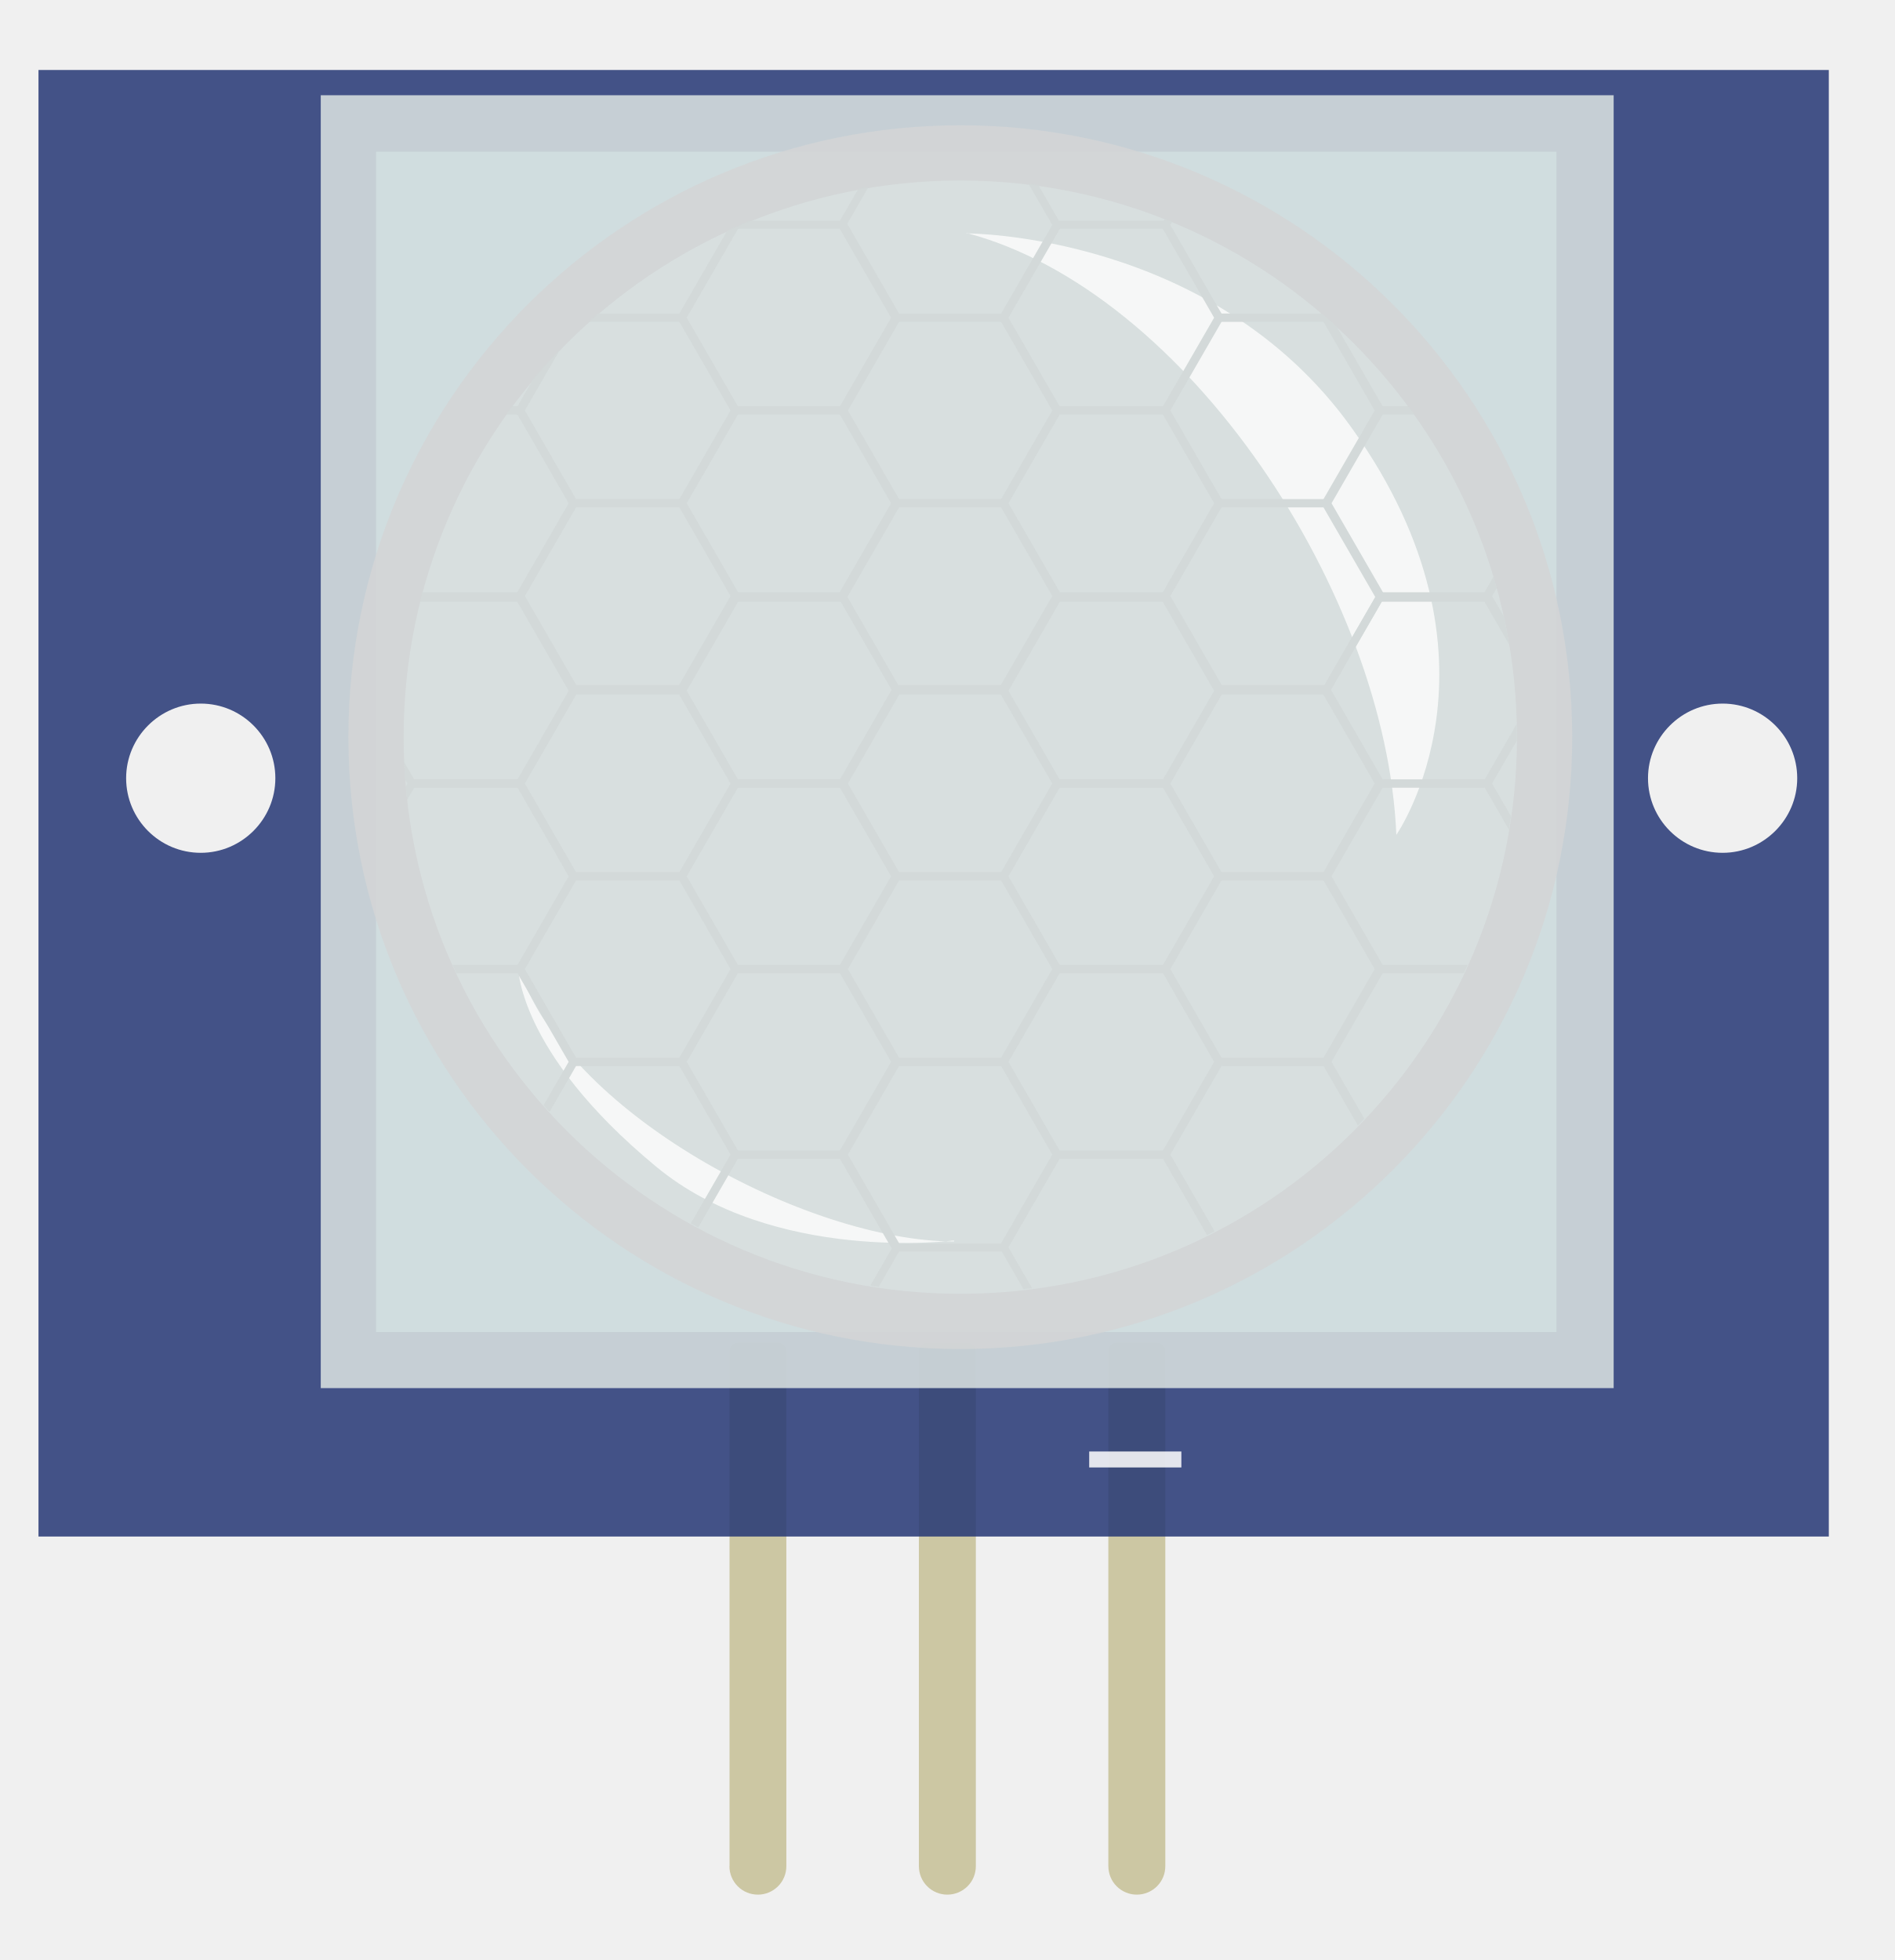
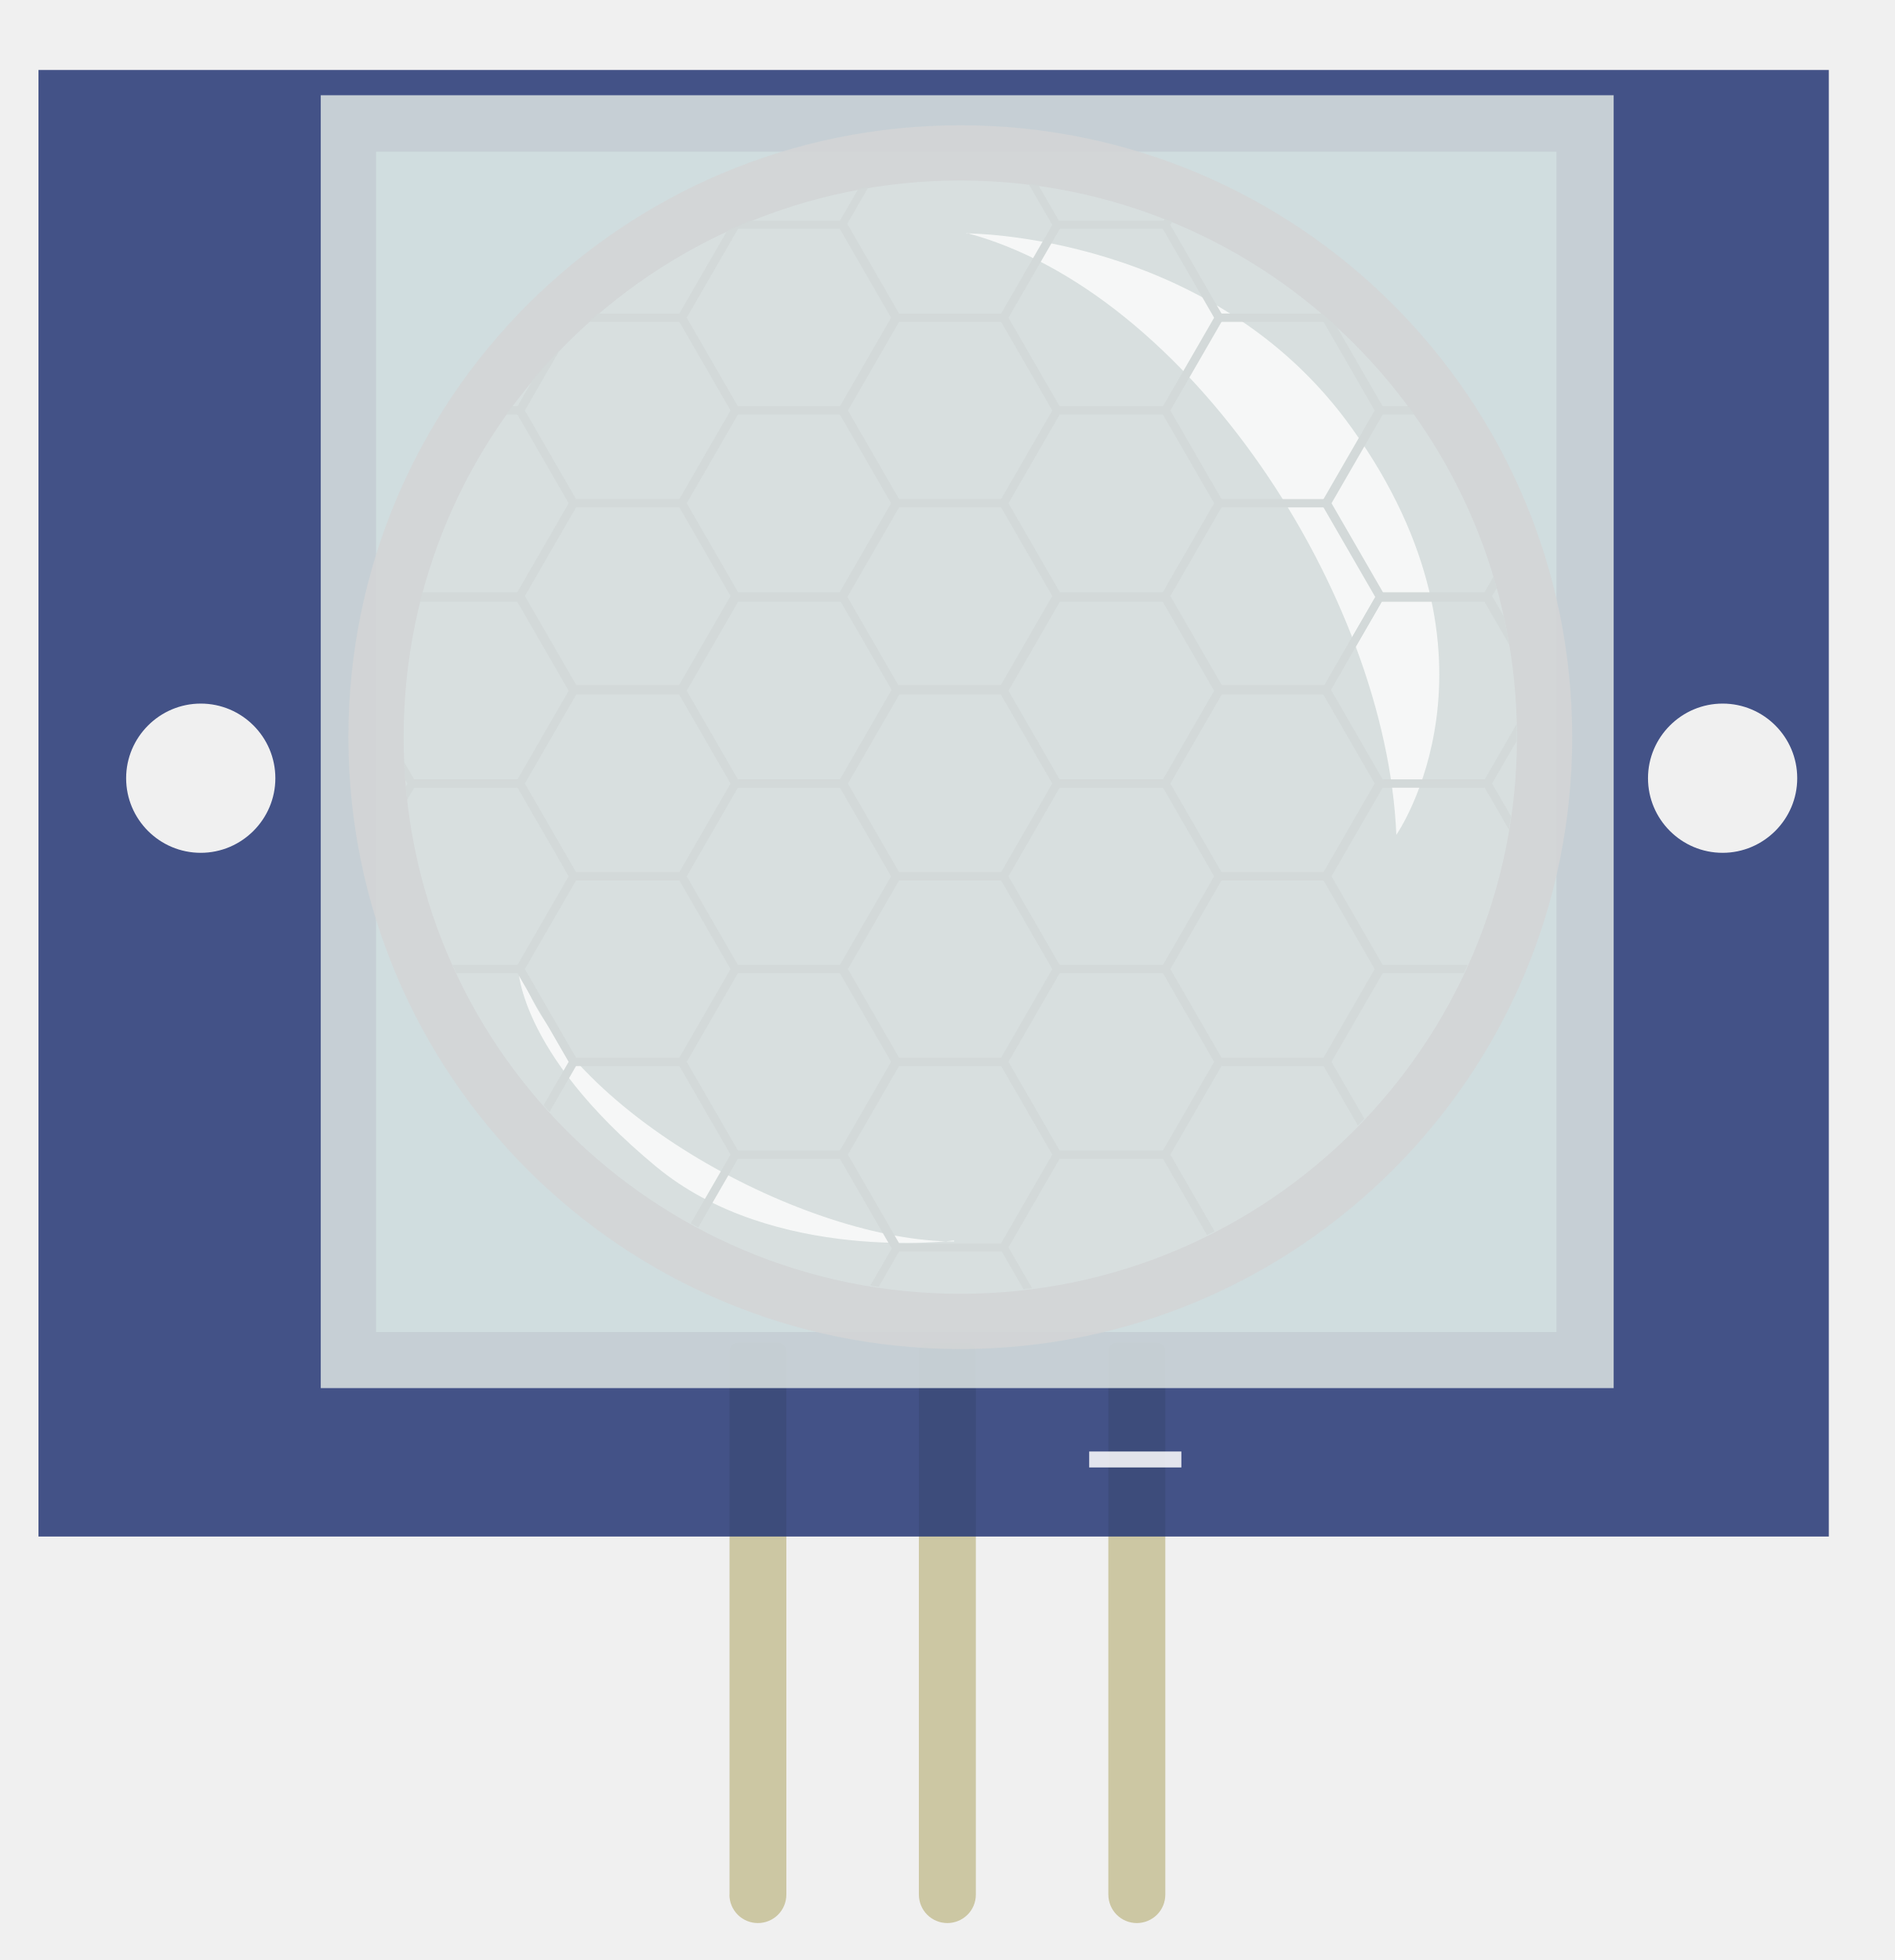
<svg xmlns="http://www.w3.org/2000/svg" viewBox="0 0 100 103.45">
  <defs id="defs87">
    <clipPath id="a">
      <circle cx="52.5" cy="39.2" r="28.2" id="circle34" />
    </clipPath>
  </defs>
-   <path d="M 38.498,98.498 C 38.498,98.897 38.656,99.278 38.937,99.56 39.219,99.843 39.601,100 40,100 40.399,100 40.78,99.842 41.063,99.56 41.345,99.279 41.502,98.898 41.502,98.498 V 71.307 C 41.502,71.063 41.304,70.866 41.061,70.866 H 38.946 C 38.702,70.866 38.504,71.063 38.504,71.307 V 98.498 Z" id="path30" style="opacity:0.85;fill:#c6bf95;stroke-width:1.042" />
-   <path d="M 48.498,98.498 C 48.498,98.897 48.655,99.278 48.937,99.56 49.219,99.842 49.6,100 50,100 H 50.001 C 50.399,100 50.78,99.842 51.064,99.56 51.347,99.279 51.503,98.898 51.503,98.498 V 71.307 C 51.503,71.063 51.306,70.866 51.063,70.866 H 48.937 C 48.694,70.866 48.497,71.063 48.497,71.307 V 98.498 Z" id="path29" style="opacity:0.85;fill:#c6bf95;stroke-width:1.042" />
-   <path d="M 58.498,98.498 C 58.498,98.897 58.655,99.278 58.937,99.56 59.219,99.842 59.6,100 60,100 H 60.001 C 60.399,100 60.78,99.842 61.064,99.56 61.347,99.279 61.503,98.898 61.503,98.498 V 71.307 C 61.503,71.063 61.306,70.866 61.063,70.866 H 58.937 C 58.694,70.866 58.497,71.063 58.497,71.307 V 98.498 Z" id="path28" style="opacity:0.85;fill:#c6bf95;stroke-width:1.042" />
+   <path d="M 38.498,99.998 C 38.498,100.397 38.656,100.778 38.937,101.061 39.219,101.343 39.601,101.5 40,101.5 40.399,101.5 40.78,101.342 41.063,101.061 41.345,100.779 41.502,100.398 41.502,99.998 V 71.307 C 41.502,71.063 41.304,70.866 41.061,70.866 H 38.946 C 38.702,70.866 38.504,71.063 38.504,71.307 V 99.998 Z" id="path30" style="opacity:0.85;fill:#c6bf95;stroke-width:1.042" />
+   <path d="M 48.498,99.998 C 48.498,100.397 48.655,100.778 48.937,101.061 49.219,101.342 49.6,101.5 50,101.5 H 50.001 C 50.399,101.5 50.78,101.342 51.064,101.061 51.347,100.779 51.503,100.398 51.503,99.998 V 71.307 C 51.503,71.063 51.306,70.866 51.063,70.866 H 48.937 C 48.694,70.866 48.497,71.063 48.497,71.307 V 99.998 Z" id="path29" style="opacity:0.85;fill:#c6bf95;stroke-width:1.042" />
+   <path d="M 58.498,99.998 C 58.498,100.397 58.655,100.778 58.937,101.061 59.219,101.342 59.6,101.5 60,101.5 H 60.001 C 60.399,101.5 60.78,101.342 61.064,101.061 61.347,100.779 61.503,100.398 61.503,99.998 V 71.307 C 61.503,71.063 61.306,70.866 61.063,70.866 H 58.937 C 58.694,70.866 58.497,71.063 58.497,71.307 V 99.998 Z" id="path28" style="opacity:0.85;fill:#c6bf95;stroke-width:1.042" />
  <path d="M 96.522,3.694 H 2.031 V 81.1 H 96.522 Z M 90.917,37.136 C 93.095,37.136 94.855,38.907 94.855,41.074 94.855,43.241 93.084,45.012 90.917,45.012 88.74,45.012 86.979,43.241 86.979,41.074 86.979,38.907 88.751,37.136 90.917,37.136 Z M 10.595,37.136 C 12.772,37.136 14.533,38.907 14.533,41.074 14.533,43.241 12.762,45.012 10.595,45.012 8.417,45.012 6.657,43.241 6.657,41.074 6.657,38.907 8.428,37.136 10.595,37.136 Z" fill="#253674" id="path31" style="opacity:0.85;stroke-width:1.042" />
  <rect x="16.929" y="5.027" width="68.238" height="68.238" fill="#dde5e3" id="rect31" style="opacity:0.85;stroke-width:1.042" />
  <rect x="19.846" y="8.007" width="62.3" height="62.3" fill="#d1dfe1" id="rect32" style="opacity:0.85;stroke-width:1.042" />
  <circle cx="50.683" cy="38.907" r="32.296" fill="#d3d5d6" id="circle32" style="opacity:0.85;stroke-width:1.042" />
  <circle cx="50.683" cy="38.907" r="29.379" fill="#d9e1e1" id="circle33" style="opacity:0.85;stroke-width:1.042" />
  <g transform="matrix(1.0418,0,0,1.0418,-4.021736,-1.983886)" clip-path="url(#a)" fill="#fbfcfb" id="g84" style="opacity:0.85">
    <path d="M 52.8,13.7 C 64,16.64 74.1,32 74.6,44.2 74.6,44.2 80.76,35.36 72.35,23.6 65.3,13.71 52.85,13.73 52.85,13.73 Z" id="path34" />
    <path d="M 52.2,64.8 C 44.83,64.813 32.4,58.27 30.1,50.8 30.1,50.8 29.998,55.13 37.09,61 43.04,65.94 52.19,64.75 52.19,64.75 Z" id="path35" />
    <g fill="none" stroke="#d2d8d8" stroke-width="0.4px" id="g83">
      <path d="M 32.9,18 30.18,22.71 H 24.74 L 22.02,18 24.74,13.29 H 30.18 Z" id="path36" />
      <path d="M 32.9,27.4 30.18,32.11 H 24.74 L 22.02,27.4 24.74,22.69 H 30.18 Z" id="path37" />
      <path d="M 32.9,36.9 30.18,41.61 H 24.74 L 22.02,36.9 24.74,32.19 H 30.18 Z" id="path38" />
      <path d="M 32.9,46.3 30.18,51.01 H 24.74 L 22.02,46.3 24.74,41.59 H 30.18 Z" id="path39" />
      <path d="M 32.9,55.7 30.18,60.41 H 24.74 L 22.02,55.7 24.74,50.99 H 30.18 Z" id="path40" />
      <path d="M 32.9,65.1 30.18,69.81 H 24.74 L 22.02,65.1 24.74,60.39 H 30.18 Z" id="path41" />
      <path d="M 41.1,13.3 38.38,18.01 H 32.94 L 30.22,13.3 32.94,8.59 H 38.38 Z" id="path42" />
      <path d="M 41.1,22.7 38.38,27.41 H 32.94 L 30.22,22.7 32.94,17.99 H 38.38 Z" id="path43" />
      <path d="M 41.1,32.1 38.38,36.81 H 32.94 L 30.22,32.1 32.94,27.39 H 38.38 Z" id="path44" />
      <path d="M 41.1,41.6 38.38,46.31 H 32.94 L 30.22,41.6 32.94,36.89 H 38.38 Z" id="path45" />
      <path d="M 41.1,51 38.38,55.71 H 32.94 L 30.22,51 32.94,46.29 H 38.38 Z" id="path46" />
      <path d="M 41.1,60.4 38.38,65.11 H 32.94 L 30.22,60.4 32.94,55.69 H 38.38 Z" id="path47" />
      <path d="M 49.3,18 46.58,22.71 H 41.14 L 38.42,18 41.14,13.29 H 46.58 Z" id="path48" />
      <path d="M 49.3,27.4 46.58,32.11 H 41.14 L 38.42,27.4 41.14,22.69 H 46.58 Z" id="path49" />
      <path d="M 49.3,36.9 46.58,41.61 H 41.14 L 38.42,36.9 41.14,32.19 H 46.58 Z" id="path50" />
      <path d="M 49.3,46.3 46.58,51.01 H 41.14 L 38.42,46.3 41.14,41.59 H 46.58 Z" id="path51" />
      <path d="M 49.3,55.7 46.58,60.41 H 41.14 L 38.42,55.7 41.14,50.99 H 46.58 Z" id="path52" />
      <path d="M 49.3,65.1 46.58,69.81 H 41.14 L 38.42,65.1 41.14,60.39 H 46.58 Z" id="path53" />
      <path d="M 57.4,13.3 54.68,18.01 H 49.24 L 46.52,13.3 49.24,8.59 H 54.68 Z" id="path54" />
      <path d="M 57.4,22.7 54.68,27.41 H 49.24 L 46.52,22.7 49.24,17.99 H 54.68 Z" id="path55" />
      <path d="M 57.4,32.1 54.68,36.81 H 49.24 L 46.52,32.1 49.24,27.39 H 54.68 Z" id="path56" />
      <path d="M 57.4,41.6 54.68,46.31 H 49.24 L 46.52,41.6 49.24,36.89 H 54.68 Z" id="path57" />
      <path d="M 57.4,51 54.68,55.71 H 49.24 L 46.52,51 49.24,46.29 H 54.68 Z" id="path58" />
      <path d="M 57.4,60.4 54.68,65.11 H 49.24 L 46.52,60.4 49.24,55.69 H 54.68 Z" id="path59" />
      <path d="M 65.6,18 62.88,22.71 H 57.44 L 54.72,18 57.44,13.29 H 62.88 Z" id="path60" />
      <path d="M 65.6,27.4 62.88,32.11 H 57.44 L 54.72,27.4 57.44,22.69 H 62.88 Z" id="path61" />
      <path d="M 65.6,36.9 62.88,41.61 H 57.44 L 54.72,36.9 57.44,32.19 H 62.88 Z" id="path62" />
      <path d="M 65.6,46.3 62.88,51.01 H 57.44 L 54.72,46.3 57.44,41.59 H 62.88 Z" id="path63" />
      <path d="M 65.6,55.7 62.88,60.41 H 57.44 L 54.72,55.7 57.44,50.99 H 62.88 Z" id="path64" />
      <path d="M 65.6,65.1 62.88,69.81 H 57.44 L 54.72,65.1 57.44,60.39 H 62.88 Z" id="path65" />
      <path d="M 73.8,13.3 71.08,18.01 H 65.64 L 62.92,13.3 65.64,8.59 H 71.08 Z" id="path66" />
      <path d="M 73.8,22.7 71.08,27.41 H 65.64 L 62.92,22.7 65.64,17.99 H 71.08 Z" id="path67" />
      <path d="M 73.8,32.1 71.08,36.81 H 65.64 L 62.92,32.1 65.64,27.39 H 71.08 Z" id="path68" />
      <path d="M 73.8,41.6 71.08,46.31 H 65.64 L 62.92,41.6 65.64,36.89 H 71.08 Z" id="path69" />
      <path d="M 73.8,51 71.08,55.71 H 65.64 L 62.92,51 65.64,46.29 H 71.08 Z" id="path70" />
      <path d="M 73.8,60.4 71.08,65.11 H 65.64 L 62.92,60.4 65.64,55.69 H 71.08 Z" id="path71" />
      <path d="M 81.9,18 79.18,22.71 H 73.74 L 71.02,18 73.74,13.29 H 79.18 Z" id="path72" />
      <path d="M 81.9,27.4 79.18,32.11 H 73.74 L 71.02,27.4 73.74,22.69 H 79.18 Z" id="path73" />
      <path d="M 81.9,36.9 79.18,41.61 H 73.74 L 71.02,36.9 73.74,32.19 H 79.18 Z" id="path74" />
      <path d="M 81.9,46.3 79.18,51.01 H 73.74 L 71.02,46.3 73.74,41.59 H 79.18 Z" id="path75" />
      <path d="M 81.9,55.7 79.18,60.41 H 73.74 L 71.02,55.7 73.74,50.99 H 79.18 Z" id="path76" />
      <path d="M 81.9,65.1 79.18,69.81 H 73.74 L 71.02,65.1 73.74,60.39 H 79.18 Z" id="path77" />
      <path d="M 90.1,13.3 87.38,18.01 H 81.94 L 79.22,13.3 81.94,8.59 H 87.38 Z" id="path78" />
      <path d="M 90.1,22.7 87.38,27.41 H 81.94 L 79.22,22.7 81.94,17.99 H 87.38 Z" id="path79" />
      <path d="M 90.1,32.1 87.38,36.81 H 81.94 L 79.22,32.1 81.94,27.39 H 87.38 Z" id="path80" />
      <path d="M 90.1,41.6 87.38,46.31 H 81.94 L 79.22,41.6 81.94,36.89 H 87.38 Z" id="path81" />
      <path d="M 90.1,51 87.38,55.71 H 81.94 L 79.22,51 81.94,46.29 H 87.38 Z" id="path82" />
      <path d="M 90.1,60.4 87.38,65.11 H 81.94 L 79.22,60.4 81.94,55.69 H 87.38 Z" id="path83" />
    </g>
  </g>
  <path d="M 62.351,77.453 H 57.486 V 76.61 H 62.351 Z" fill="#ffffff" id="path84" style="opacity:0.85;stroke-width:1.042" />
</svg>
